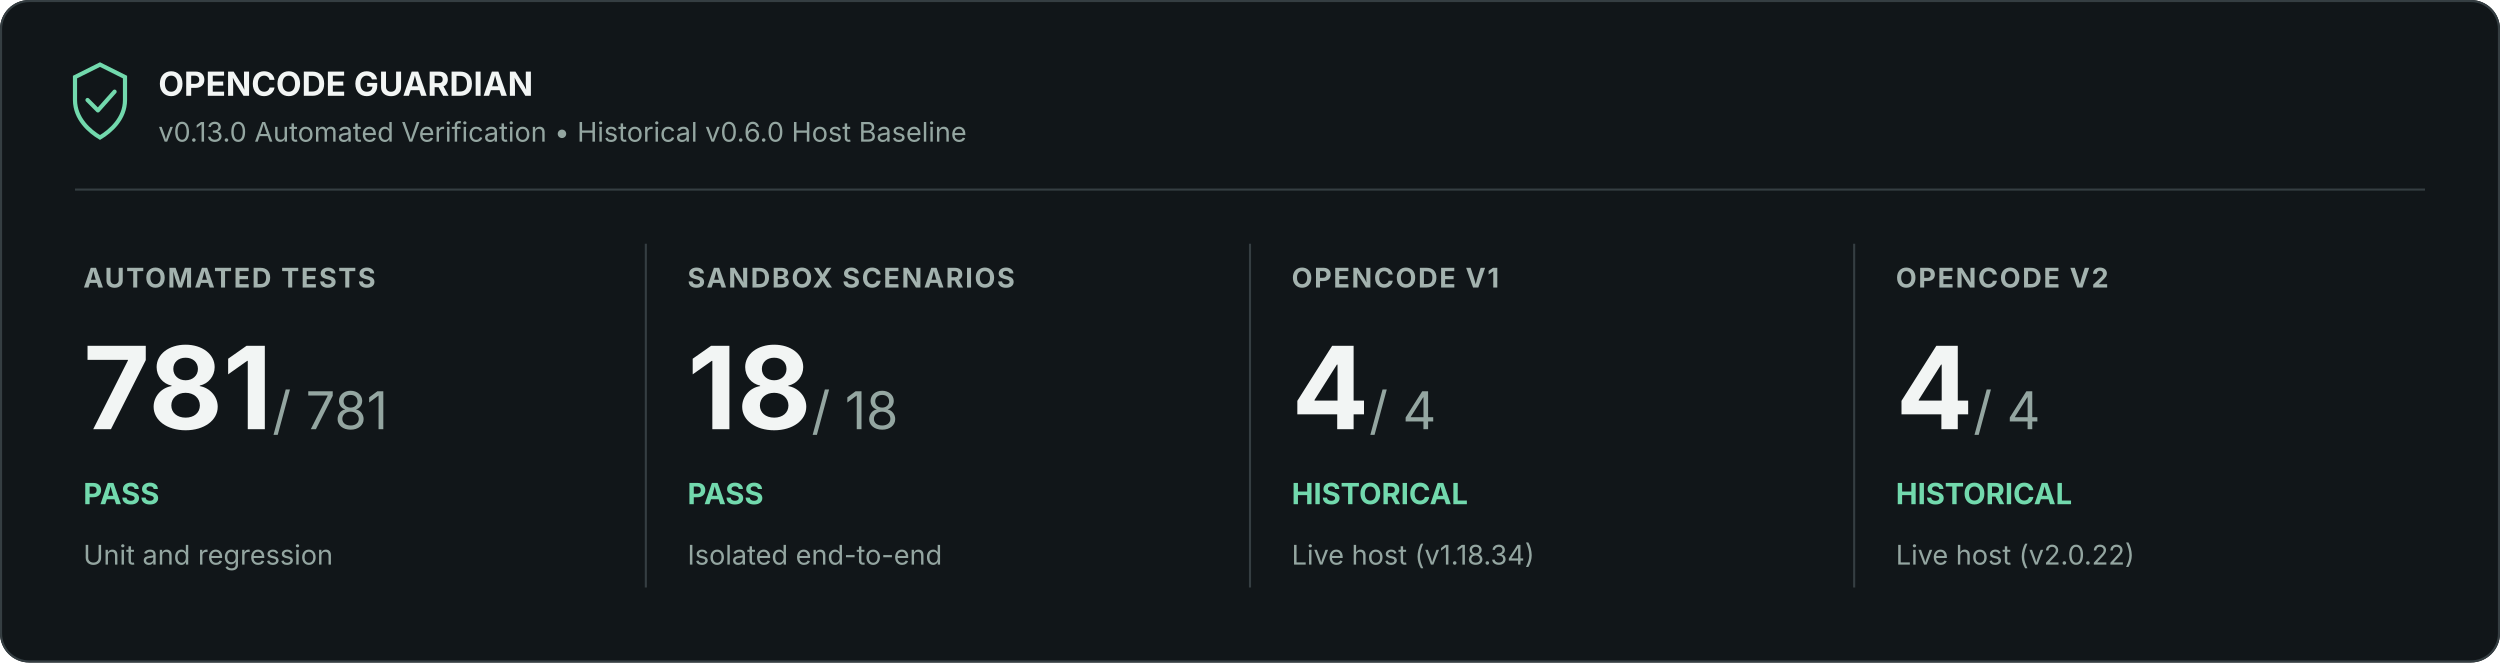
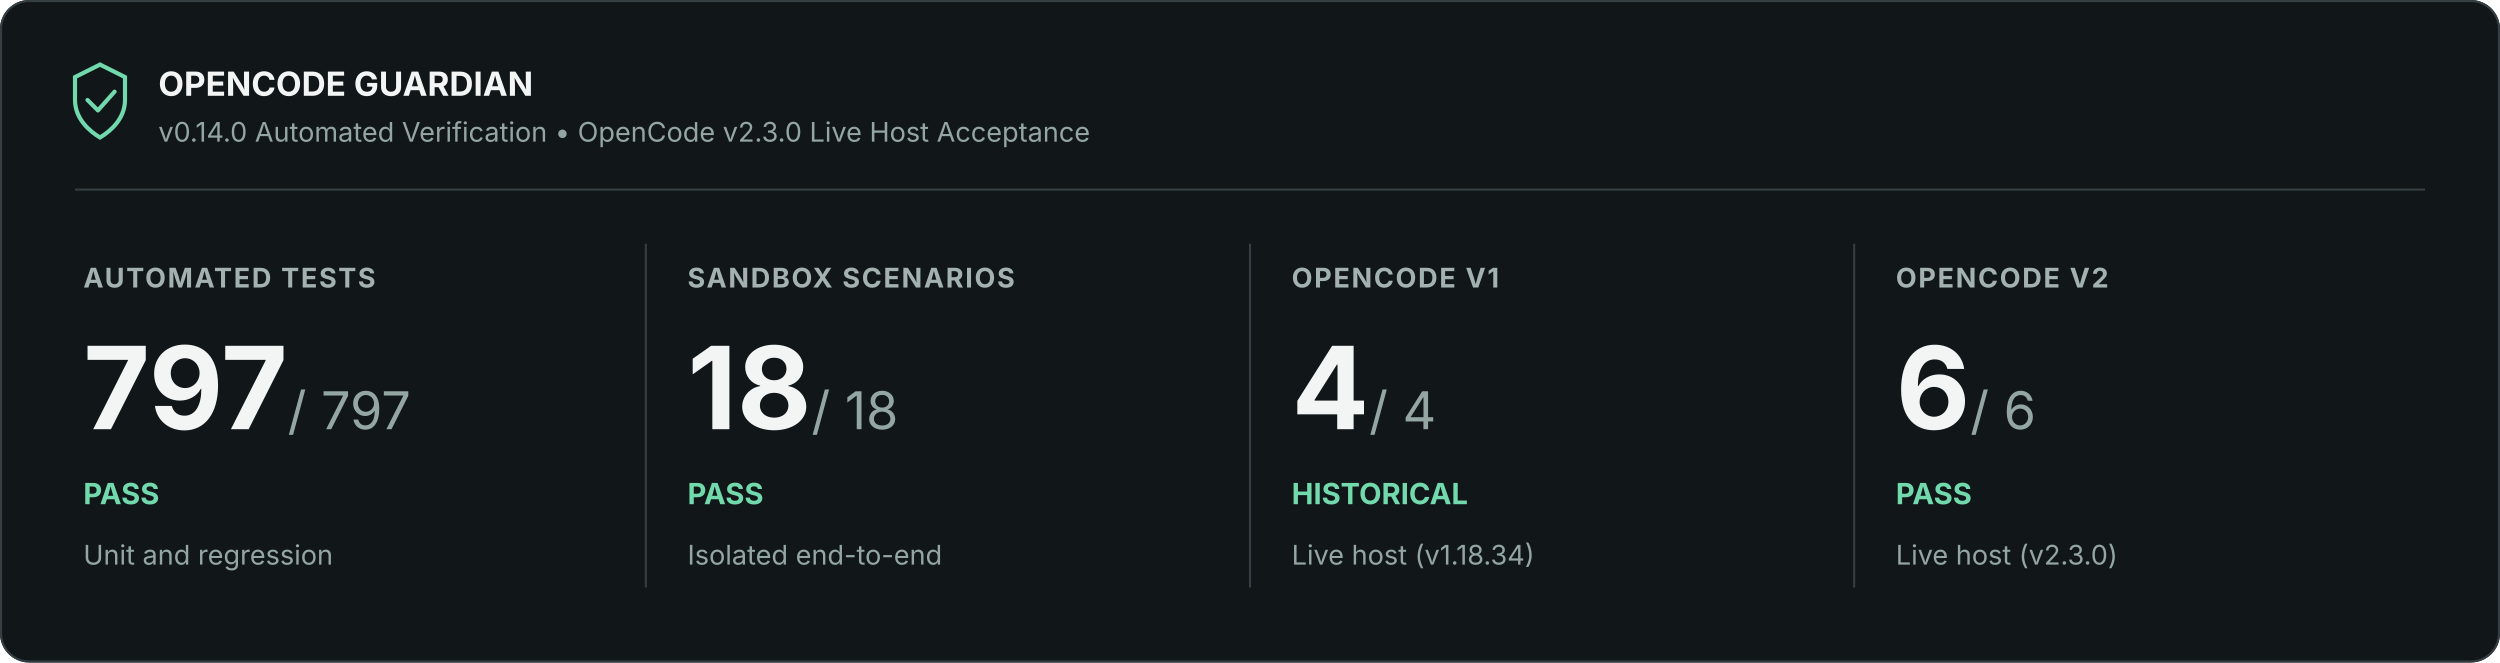
<svg xmlns="http://www.w3.org/2000/svg" width="1200" height="318" viewBox="0 0 1200 318" role="img" aria-labelledby="title description">
  <rect width="1200" height="318" rx="14" fill="#111619" />
  <rect x=".5" y=".5" width="1199" height="317" rx="13.5" stroke="#353e42" fill="none" />
  <path d="M36 37l12-6 12 6v11c0 9-7 15-12 18-5-3-12-9-12-18z" fill="none" stroke="#72d9ad" stroke-width="2" />
  <path d="m42 48 5 5 8-9" fill="none" stroke="#72d9ad" stroke-width="2" stroke-linejoin="round" stroke-linecap="round" />
  <text x="76" y="46" font-family="Inter, Segoe UI, Arial, sans-serif" font-size="16" font-weight="700" fill="#f2f5f4">OPENCODE GUARDIAN</text>
-   <text x="76" y="68" font-family="Inter, Segoe UI, Arial, sans-serif" font-size="13" fill="#94a6a1">v0.13.0 Automated Verification • Historical v0.6.0 Host Baseline</text>
+   <text x="76" y="68" font-family="Inter, Segoe UI, Arial, sans-serif" font-size="13" fill="#94a6a1">v0.14.0 Automated Verification • OpenCode v2.3.0 Live Host Acceptance</text>
  <path d="M36 91H1164" stroke="#353e42" />
  <text x="40" y="138" font-family="Inter, Segoe UI, Arial, sans-serif" font-size="13" font-weight="700" letter-spacing=".8" fill="#a3b2ae">AUTOMATED TESTS</text>
-   <text x="40" y="206" font-family="Inter, Segoe UI, Arial, sans-serif" font-size="55" font-weight="700" fill="#f2f5f4">781<tspan font-size="25" font-weight="400" fill="#94a6a1"> / 781</tspan>
+   <text x="40" y="206" font-family="Inter, Segoe UI, Arial, sans-serif" font-size="55" font-weight="700" fill="#f2f5f4">797<tspan font-size="25" font-weight="400" fill="#94a6a1"> / 797</tspan>
  </text>
  <text x="40" y="242" font-family="Inter, Segoe UI, Arial, sans-serif" font-size="14" font-weight="700" fill="#72d9ad">PASS</text>
  <text x="40" y="271" font-family="Inter, Segoe UI, Arial, sans-serif" font-size="13" fill="#94a6a1">Unit and regression</text>
  <path d="M310 117v165" stroke="#353e42" />
  <text x="330" y="138" font-family="Inter, Segoe UI, Arial, sans-serif" font-size="13" font-weight="700" letter-spacing=".8" fill="#a3b2ae">SANDBOX SCENARIOS</text>
  <text x="330" y="206" font-family="Inter, Segoe UI, Arial, sans-serif" font-size="55" font-weight="700" fill="#f2f5f4">18<tspan font-size="25" font-weight="400" fill="#94a6a1"> / 18</tspan>
  </text>
  <text x="330" y="242" font-family="Inter, Segoe UI, Arial, sans-serif" font-size="14" font-weight="700" fill="#72d9ad">PASS</text>
  <text x="330" y="271" font-family="Inter, Segoe UI, Arial, sans-serif" font-size="13" fill="#94a6a1">Isolated end-to-end</text>
  <path d="M600 117v165" stroke="#353e42" />
  <text x="620" y="138" font-family="Inter, Segoe UI, Arial, sans-serif" font-size="13" font-weight="700" letter-spacing=".8" fill="#a3b2ae">OPENCODE V1</text>
  <text x="620" y="206" font-family="Inter, Segoe UI, Arial, sans-serif" font-size="55" font-weight="700" fill="#f2f5f4">4<tspan font-size="25" font-weight="400" fill="#94a6a1"> / 4</tspan>
  </text>
  <text x="620" y="242" font-family="Inter, Segoe UI, Arial, sans-serif" font-size="14" font-weight="700" fill="#72d9ad">HISTORICAL</text>
  <text x="620" y="271" font-family="Inter, Segoe UI, Arial, sans-serif" font-size="13" fill="#94a6a1">Live host (v1.18.34)</text>
  <path d="M890 117v165" stroke="#353e42" />
  <text x="910" y="138" font-family="Inter, Segoe UI, Arial, sans-serif" font-size="13" font-weight="700" letter-spacing=".8" fill="#a3b2ae">OPENCODE V2</text>
-   <text x="910" y="206" font-family="Inter, Segoe UI, Arial, sans-serif" font-size="55" font-weight="700" fill="#f2f5f4">4<tspan font-size="25" font-weight="400" fill="#94a6a1"> / 4</tspan>
+   <text x="910" y="206" font-family="Inter, Segoe UI, Arial, sans-serif" font-size="55" font-weight="700" fill="#f2f5f4">6<tspan font-size="25" font-weight="400" fill="#94a6a1"> / 6</tspan>
  </text>
-   <text x="910" y="242" font-family="Inter, Segoe UI, Arial, sans-serif" font-size="14" font-weight="700" fill="#72d9ad">HISTORICAL</text>
-   <text x="910" y="271" font-family="Inter, Segoe UI, Arial, sans-serif" font-size="13" fill="#94a6a1">Live host (v2.0.22)</text>
+   <text x="910" y="242" font-family="Inter, Segoe UI, Arial, sans-serif" font-size="14" font-weight="700" fill="#72d9ad">PASS</text>
+   <text x="910" y="271" font-family="Inter, Segoe UI, Arial, sans-serif" font-size="13" fill="#94a6a1">Live host (v2.3.0)</text>
</svg>
